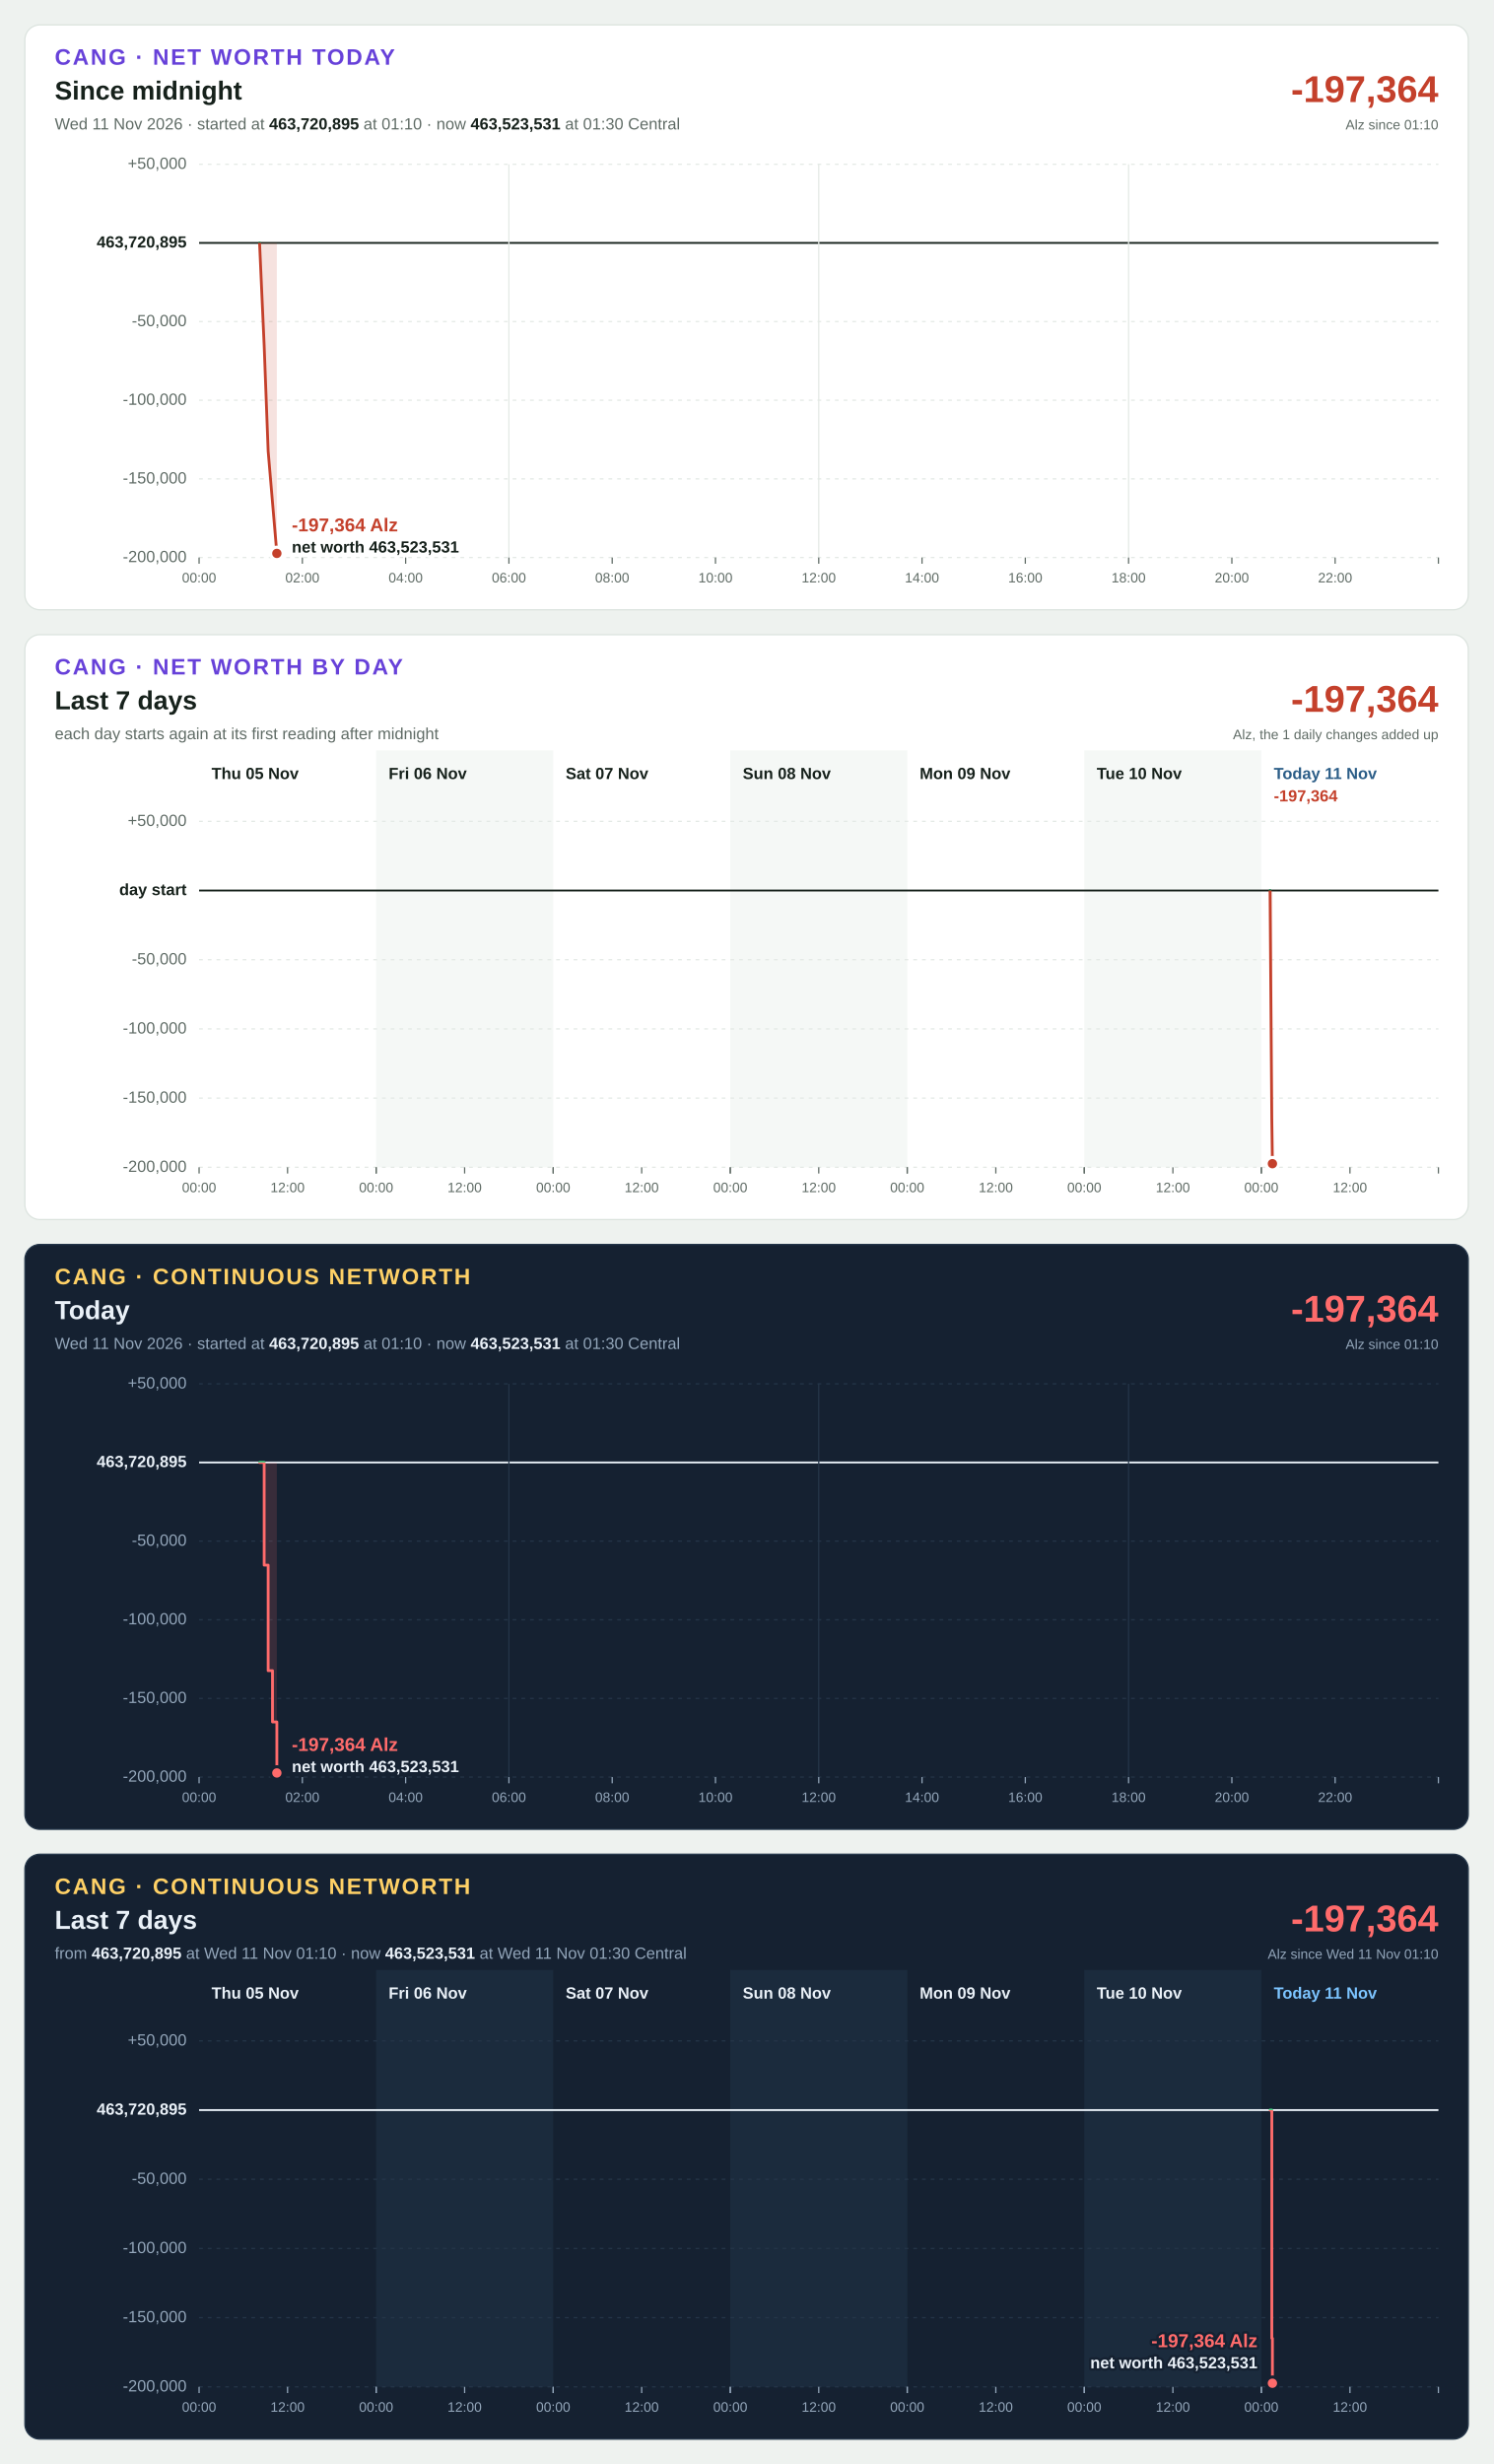
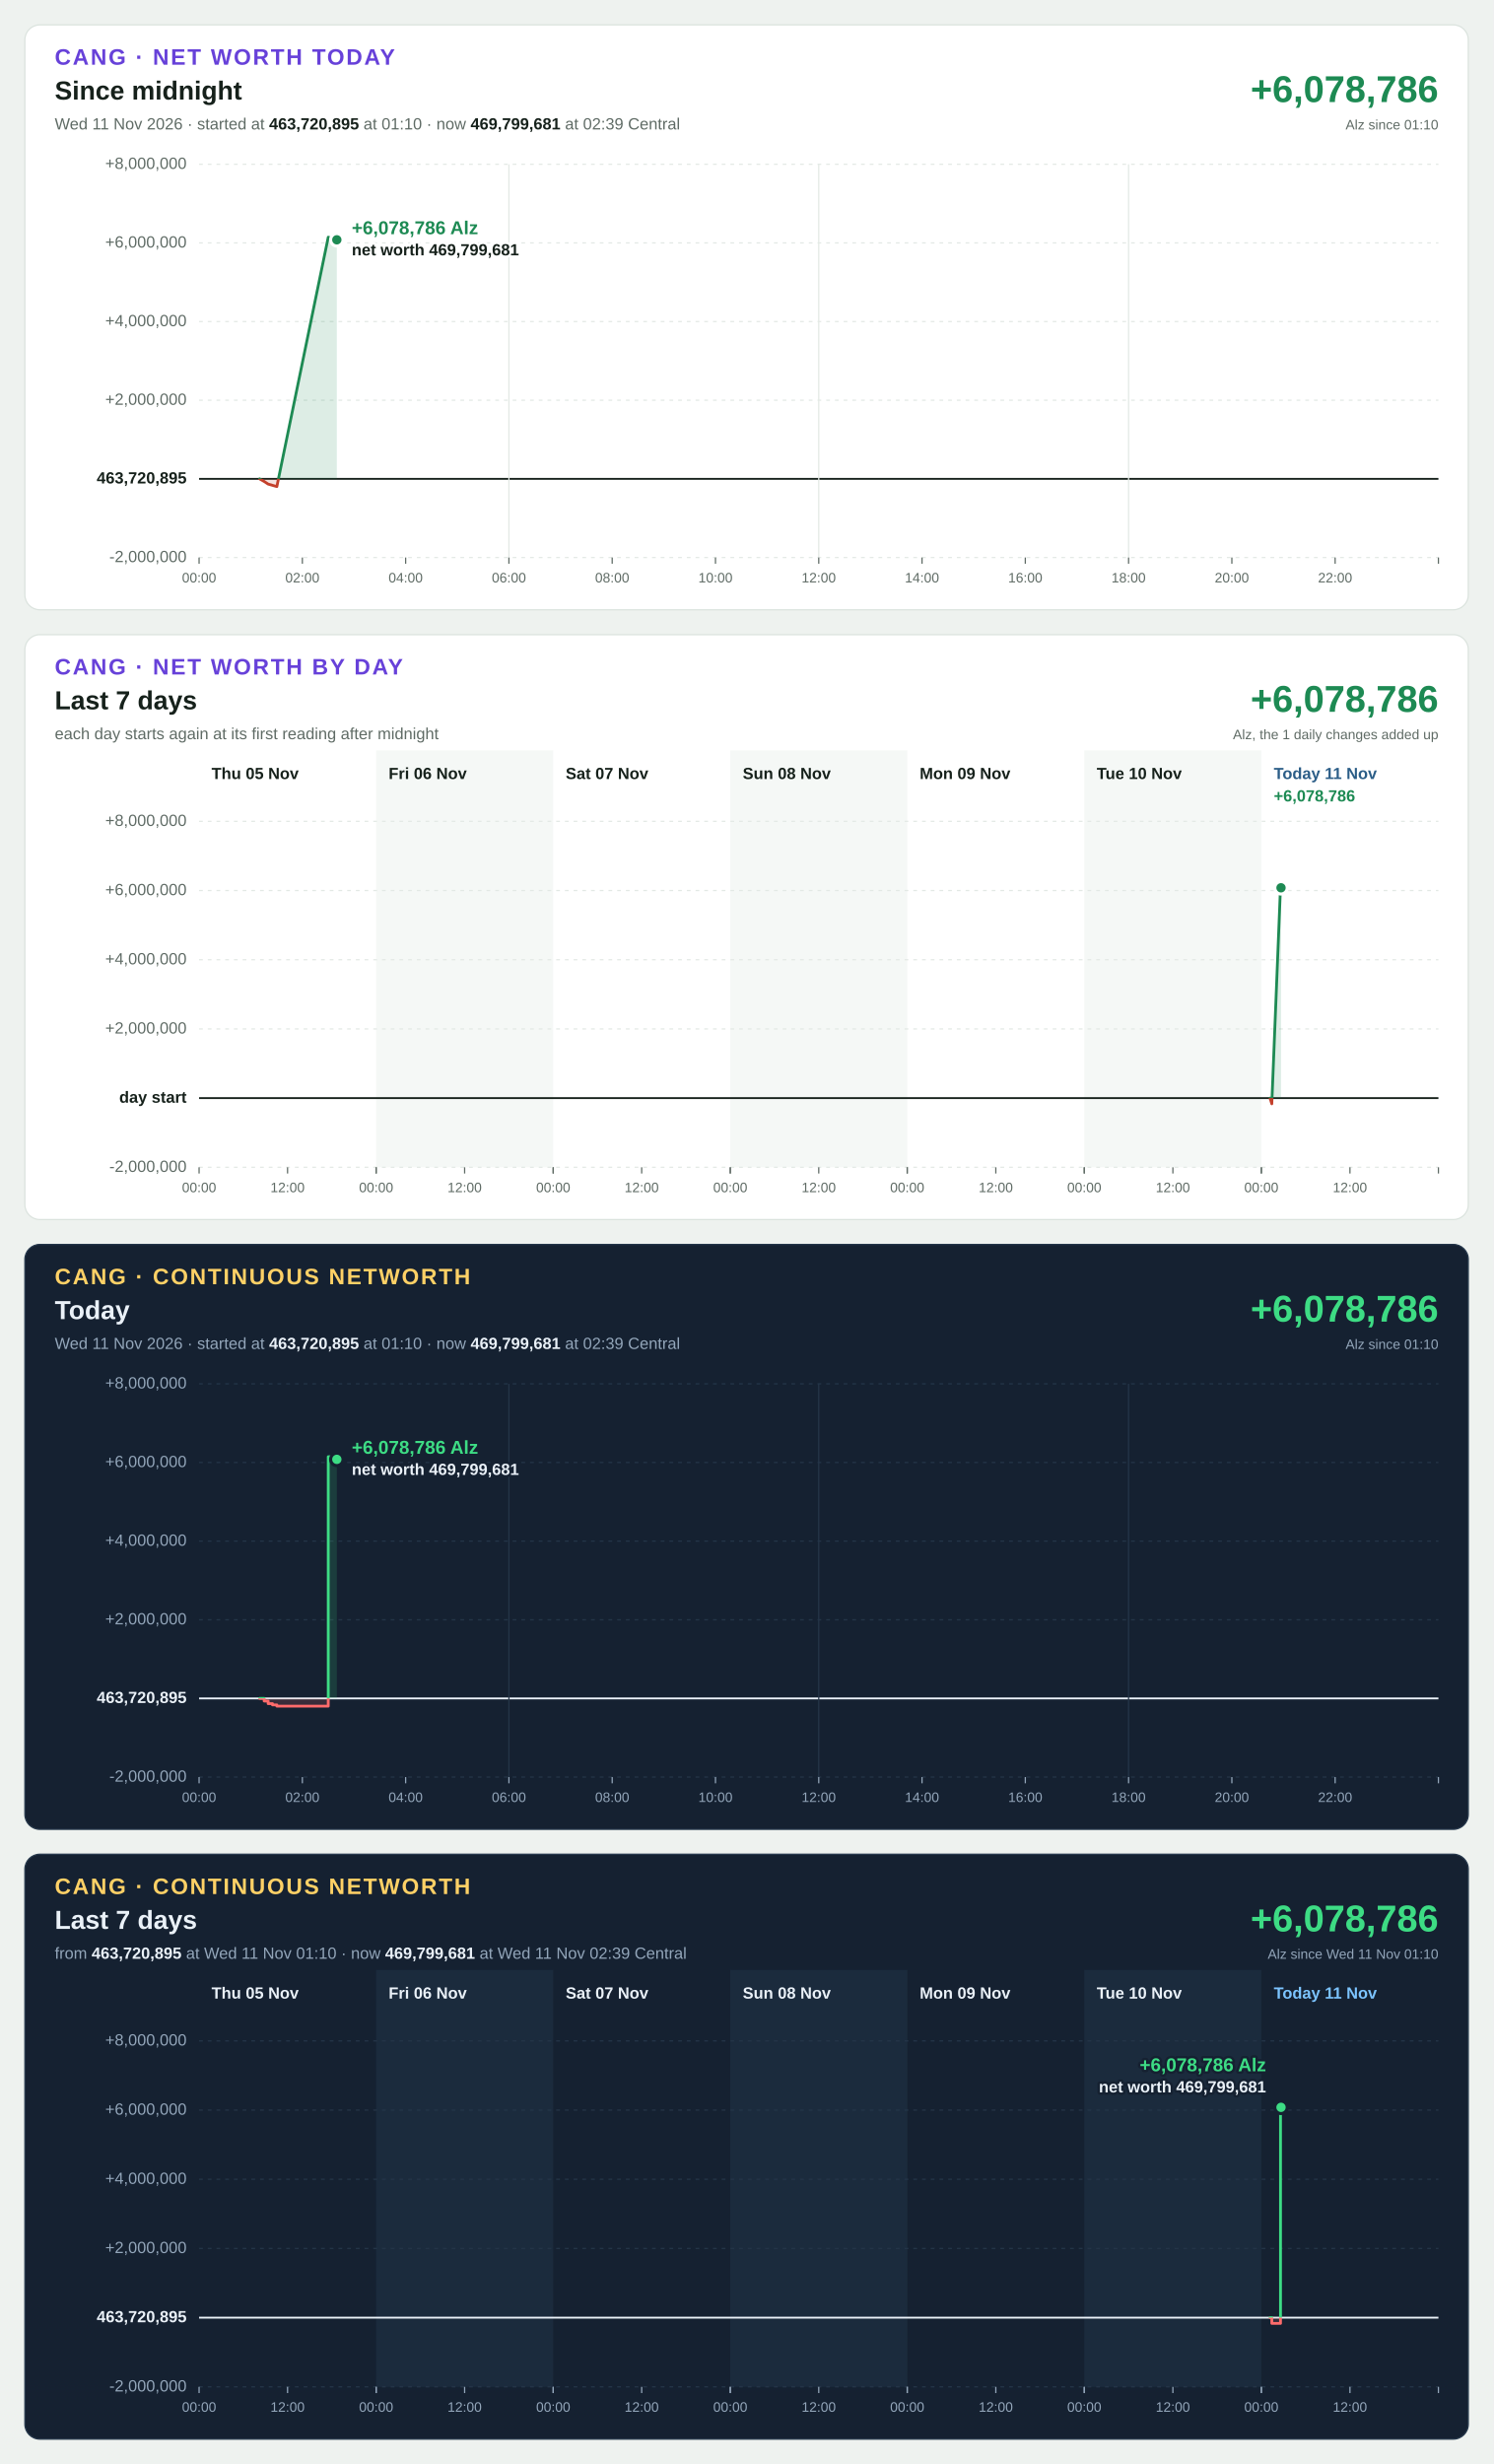
<svg xmlns="http://www.w3.org/2000/svg" width="1200" height="1980" viewBox="0 0 1200 1980" font-family="Segoe UI, Helvetica Neue, Arial, sans-serif" font-size="13" style="font-variant-numeric: tabular-nums">
  <rect width="1200" height="1980" fill="#eef2ef" />
  <g transform="translate(20,20)">
    <rect width="1160" height="470" rx="12" fill="#ffffff" stroke="#dbe3de" />
    <text x="24" y="32" font-size="18" font-weight="700" letter-spacing="1.4" fill="#6741d9">CANG · NET WORTH TODAY</text>
    <text x="24" y="60" font-size="21" font-weight="700" fill="#16211b">Since midnight</text>
-     <text x="24" y="84" fill="#5f6b65">Wed 11 Nov 2026 · started at <tspan font-weight="700" fill="#16211b">463,720,895</tspan> at 01:10 · now <tspan font-weight="700" fill="#16211b">463,523,531</tspan> at 01:30 Central</text>
-     <text x="1136" y="62" font-size="30" font-weight="700" text-anchor="end" fill="#c4402b">-197,364</text>
+     <text x="24" y="84" fill="#5f6b65">Wed 11 Nov 2026 · started at <tspan font-weight="700" fill="#16211b">463,720,895</tspan> at 01:10 · now <tspan font-weight="700" fill="#16211b">469,799,681</tspan> at 02:39 Central</text>
+     <text x="1136" y="62" font-size="30" font-weight="700" text-anchor="end" fill="#1d8a53">+6,078,786</text>
    <text x="1136" y="84" font-size="11" text-anchor="end" fill="#5f6b65">Alz since 01:10</text>
    <line x1="140" x2="1136" y1="428.0" y2="428.0" stroke="#e3e9e5" stroke-width="1" stroke-dasharray="3 4" />
-     <text x="130" y="428.0" text-anchor="end" dominant-baseline="middle" font-weight="400" fill="#5f6b65">-200,000</text>
-     <line x1="140" x2="1136" y1="364.8" y2="364.8" stroke="#e3e9e5" stroke-width="1" stroke-dasharray="3 4" />
-     <text x="130" y="364.8" text-anchor="end" dominant-baseline="middle" font-weight="400" fill="#5f6b65">-150,000</text>
+     <text x="130" y="428.0" text-anchor="end" dominant-baseline="middle" font-weight="400" fill="#5f6b65">-2,000,000</text>
+     <line x1="140" x2="1136" y1="364.8" y2="364.8" stroke="#16211b" stroke-width="1.5" />
+     <text x="130" y="364.8" text-anchor="end" dominant-baseline="middle" font-weight="700" fill="#16211b">463,720,895</text>
    <line x1="140" x2="1136" y1="301.6" y2="301.6" stroke="#e3e9e5" stroke-width="1" stroke-dasharray="3 4" />
-     <text x="130" y="301.6" text-anchor="end" dominant-baseline="middle" font-weight="400" fill="#5f6b65">-100,000</text>
+     <text x="130" y="301.6" text-anchor="end" dominant-baseline="middle" font-weight="400" fill="#5f6b65">+2,000,000</text>
    <line x1="140" x2="1136" y1="238.4" y2="238.4" stroke="#e3e9e5" stroke-width="1" stroke-dasharray="3 4" />
-     <text x="130" y="238.4" text-anchor="end" dominant-baseline="middle" font-weight="400" fill="#5f6b65">-50,000</text>
-     <line x1="140" x2="1136" y1="175.2" y2="175.2" stroke="#16211b" stroke-width="1.5" />
-     <text x="130" y="175.2" text-anchor="end" dominant-baseline="middle" font-weight="700" fill="#16211b">463,720,895</text>
+     <text x="130" y="238.4" text-anchor="end" dominant-baseline="middle" font-weight="400" fill="#5f6b65">+4,000,000</text>
+     <line x1="140" x2="1136" y1="175.2" y2="175.2" stroke="#e3e9e5" stroke-width="1" stroke-dasharray="3 4" />
+     <text x="130" y="175.2" text-anchor="end" dominant-baseline="middle" font-weight="400" fill="#5f6b65">+6,000,000</text>
    <line x1="140" x2="1136" y1="112.0" y2="112.0" stroke="#e3e9e5" stroke-width="1" stroke-dasharray="3 4" />
-     <text x="130" y="112.0" text-anchor="end" dominant-baseline="middle" font-weight="400" fill="#5f6b65">+50,000</text>
+     <text x="130" y="112.0" text-anchor="end" dominant-baseline="middle" font-weight="400" fill="#5f6b65">+8,000,000</text>
    <line x1="140.0" x2="140.0" y1="428" y2="433" stroke="#5f6b65" stroke-width="1" />
    <text x="140.0" y="448" font-size="11" text-anchor="middle" fill="#5f6b65">00:00</text>
    <line x1="223.0" x2="223.0" y1="428" y2="433" stroke="#5f6b65" stroke-width="1" />
    <text x="223.0" y="448" font-size="11" text-anchor="middle" fill="#5f6b65">02:00</text>
    <line x1="306.0" x2="306.0" y1="428" y2="433" stroke="#5f6b65" stroke-width="1" />
    <text x="306.0" y="448" font-size="11" text-anchor="middle" fill="#5f6b65">04:00</text>
    <line x1="389.0" x2="389.0" y1="112" y2="428" stroke="#e3e9e5" stroke-width="1" />
    <line x1="389.0" x2="389.0" y1="428" y2="433" stroke="#5f6b65" stroke-width="1" />
    <text x="389.0" y="448" font-size="11" text-anchor="middle" fill="#5f6b65">06:00</text>
    <line x1="472.0" x2="472.0" y1="428" y2="433" stroke="#5f6b65" stroke-width="1" />
    <text x="472.0" y="448" font-size="11" text-anchor="middle" fill="#5f6b65">08:00</text>
    <line x1="555.0" x2="555.0" y1="428" y2="433" stroke="#5f6b65" stroke-width="1" />
    <text x="555.0" y="448" font-size="11" text-anchor="middle" fill="#5f6b65">10:00</text>
    <line x1="638.0" x2="638.0" y1="112" y2="428" stroke="#e3e9e5" stroke-width="1" />
    <line x1="638.0" x2="638.0" y1="428" y2="433" stroke="#5f6b65" stroke-width="1" />
    <text x="638.0" y="448" font-size="11" text-anchor="middle" fill="#5f6b65">12:00</text>
    <line x1="721.0" x2="721.0" y1="428" y2="433" stroke="#5f6b65" stroke-width="1" />
    <text x="721.0" y="448" font-size="11" text-anchor="middle" fill="#5f6b65">14:00</text>
    <line x1="804.0" x2="804.0" y1="428" y2="433" stroke="#5f6b65" stroke-width="1" />
    <text x="804.0" y="448" font-size="11" text-anchor="middle" fill="#5f6b65">16:00</text>
    <line x1="887.0" x2="887.0" y1="112" y2="428" stroke="#e3e9e5" stroke-width="1" />
    <line x1="887.0" x2="887.0" y1="428" y2="433" stroke="#5f6b65" stroke-width="1" />
    <text x="887.0" y="448" font-size="11" text-anchor="middle" fill="#5f6b65">18:00</text>
    <line x1="970.0" x2="970.0" y1="428" y2="433" stroke="#5f6b65" stroke-width="1" />
    <text x="970.0" y="448" font-size="11" text-anchor="middle" fill="#5f6b65">20:00</text>
    <line x1="1053.0" x2="1053.0" y1="428" y2="433" stroke="#5f6b65" stroke-width="1" />
    <text x="1053.0" y="448" font-size="11" text-anchor="middle" fill="#5f6b65">22:00</text>
    <line x1="1136.0" x2="1136.0" y1="428" y2="433" stroke="#5f6b65" stroke-width="1" />
    <defs>
-       <path id="shape-today" d="M188.6 175.2L188.6 175.2L192.3 257.7L195.5 342.5L199.0 383.7L202.5 424.7L202.5 175.2Z" />
-       <path id="line-today" d="M188.6 175.2L192.3 257.7L195.5 342.5L199.0 383.7L202.5 424.7" />
+       <path id="shape-today" d="M188.6 364.8L188.6 364.8L192.3 366.9L195.5 369.0L199.0 370.0L202.5 371.0L243.8 170.6L247.5 171.7L250.7 172.7L250.7 364.8Z" />
+       <path id="line-today" d="M188.6 364.8L192.3 366.9L195.5 369.0L199.0 370.0L202.5 371.0L243.8 170.6L247.5 171.7L250.7 172.7" />
      <clipPath id="up-today">
-         <rect x="140" y="112" width="996" height="63.2" />
+         <rect x="140" y="112" width="996" height="252.8" />
      </clipPath>
      <clipPath id="down-today">
-         <rect x="140" y="175.2" width="996" height="252.8" />
+         <rect x="140" y="364.8" width="996" height="63.2" />
      </clipPath>
    </defs>
    <use href="#shape-today" fill="#1d8a53" fill-opacity="0.15" clip-path="url(#up-today)" />
    <use href="#line-today" fill="none" stroke="#1d8a53" stroke-width="2.25" stroke-linejoin="round" stroke-linecap="round" clip-path="url(#up-today)" />
    <use href="#shape-today" fill="#c4402b" fill-opacity="0.15" clip-path="url(#down-today)" />
    <use href="#line-today" fill="none" stroke="#c4402b" stroke-width="2.25" stroke-linejoin="round" stroke-linecap="round" clip-path="url(#down-today)" />
-     <circle cx="202.5" cy="424.7" r="5" fill="#c4402b" stroke="#ffffff" stroke-width="2.5" />
-     <text x="214.5" y="407.0" text-anchor="start" font-size="15" font-weight="700" fill="#c4402b" stroke="#ffffff" stroke-width="4" stroke-linejoin="round" paint-order="stroke">-197,364 Alz</text>
-     <text x="214.5" y="424.0" text-anchor="start" font-size="13" font-weight="600" fill="#16211b" stroke="#ffffff" stroke-width="4" stroke-linejoin="round" paint-order="stroke">net worth 463,523,531</text>
+     <circle cx="250.7" cy="172.7" r="5" fill="#1d8a53" stroke="#ffffff" stroke-width="2.5" />
+     <text x="262.7" y="168.2" text-anchor="start" font-size="15" font-weight="700" fill="#1d8a53" stroke="#ffffff" stroke-width="4" stroke-linejoin="round" paint-order="stroke">+6,078,786 Alz</text>
+     <text x="262.7" y="185.2" text-anchor="start" font-size="13" font-weight="600" fill="#16211b" stroke="#ffffff" stroke-width="4" stroke-linejoin="round" paint-order="stroke">net worth 469,799,681</text>
  </g>
  <g transform="translate(20,510)">
    <rect width="1160" height="470" rx="12" fill="#ffffff" stroke="#dbe3de" />
    <text x="24" y="32" font-size="18" font-weight="700" letter-spacing="1.4" fill="#6741d9">CANG · NET WORTH BY DAY</text>
    <text x="24" y="60" font-size="21" font-weight="700" fill="#16211b">Last 7 days</text>
    <text x="24" y="84" fill="#5f6b65">each day starts again at its first reading after midnight</text>
-     <text x="1136" y="62" font-size="30" font-weight="700" text-anchor="end" fill="#c4402b">-197,364</text>
+     <text x="1136" y="62" font-size="30" font-weight="700" text-anchor="end" fill="#1d8a53">+6,078,786</text>
    <text x="1136" y="84" font-size="11" text-anchor="end" fill="#5f6b65">Alz, the 1 daily changes added up</text>
    <rect x="282.3" y="93" width="142.3" height="335" fill="#f5f8f6" />
    <rect x="566.9" y="93" width="142.3" height="335" fill="#f5f8f6" />
    <rect x="851.4" y="93" width="142.3" height="335" fill="#f5f8f6" />
    <line x1="140" x2="1136" y1="428.0" y2="428.0" stroke="#e3e9e5" stroke-width="1" stroke-dasharray="3 4" />
-     <text x="130" y="428.0" text-anchor="end" dominant-baseline="middle" font-weight="400" fill="#5f6b65">-200,000</text>
-     <line x1="140" x2="1136" y1="372.4" y2="372.4" stroke="#e3e9e5" stroke-width="1" stroke-dasharray="3 4" />
-     <text x="130" y="372.4" text-anchor="end" dominant-baseline="middle" font-weight="400" fill="#5f6b65">-150,000</text>
+     <text x="130" y="428.0" text-anchor="end" dominant-baseline="middle" font-weight="400" fill="#5f6b65">-2,000,000</text>
+     <line x1="140" x2="1136" y1="372.4" y2="372.4" stroke="#16211b" stroke-width="1.5" />
+     <text x="130" y="372.4" text-anchor="end" dominant-baseline="middle" font-weight="700" fill="#16211b">day start</text>
    <line x1="140" x2="1136" y1="316.8" y2="316.8" stroke="#e3e9e5" stroke-width="1" stroke-dasharray="3 4" />
-     <text x="130" y="316.8" text-anchor="end" dominant-baseline="middle" font-weight="400" fill="#5f6b65">-100,000</text>
+     <text x="130" y="316.8" text-anchor="end" dominant-baseline="middle" font-weight="400" fill="#5f6b65">+2,000,000</text>
    <line x1="140" x2="1136" y1="261.2" y2="261.2" stroke="#e3e9e5" stroke-width="1" stroke-dasharray="3 4" />
-     <text x="130" y="261.2" text-anchor="end" dominant-baseline="middle" font-weight="400" fill="#5f6b65">-50,000</text>
-     <line x1="140" x2="1136" y1="205.6" y2="205.6" stroke="#16211b" stroke-width="1.5" />
-     <text x="130" y="205.6" text-anchor="end" dominant-baseline="middle" font-weight="700" fill="#16211b">day start</text>
+     <text x="130" y="261.2" text-anchor="end" dominant-baseline="middle" font-weight="400" fill="#5f6b65">+4,000,000</text>
+     <line x1="140" x2="1136" y1="205.6" y2="205.6" stroke="#e3e9e5" stroke-width="1" stroke-dasharray="3 4" />
+     <text x="130" y="205.6" text-anchor="end" dominant-baseline="middle" font-weight="400" fill="#5f6b65">+6,000,000</text>
    <line x1="140" x2="1136" y1="150.0" y2="150.0" stroke="#e3e9e5" stroke-width="1" stroke-dasharray="3 4" />
-     <text x="130" y="150.0" text-anchor="end" dominant-baseline="middle" font-weight="400" fill="#5f6b65">+50,000</text>
+     <text x="130" y="150.0" text-anchor="end" dominant-baseline="middle" font-weight="400" fill="#5f6b65">+8,000,000</text>
    <text x="150.0" y="116" font-weight="700" fill="#16211b">Thu 05 Nov</text>
    <line x1="140.0" x2="140.0" y1="428" y2="433" stroke="#5f6b65" stroke-width="1" />
    <text x="140.0" y="448" font-size="11" text-anchor="middle" fill="#5f6b65">00:00</text>
    <line x1="211.1" x2="211.1" y1="428" y2="433" stroke="#5f6b65" stroke-width="1" />
    <text x="211.1" y="448" font-size="11" text-anchor="middle" fill="#5f6b65">12:00</text>
    <line x1="282.3" x2="282.3" y1="428" y2="433" stroke="#5f6b65" stroke-width="1" />
    <text x="292.3" y="116" font-weight="700" fill="#16211b">Fri 06 Nov</text>
    <line x1="282.3" x2="282.3" y1="428" y2="433" stroke="#5f6b65" stroke-width="1" />
    <text x="282.3" y="448" font-size="11" text-anchor="middle" fill="#5f6b65">00:00</text>
    <line x1="353.4" x2="353.4" y1="428" y2="433" stroke="#5f6b65" stroke-width="1" />
    <text x="353.4" y="448" font-size="11" text-anchor="middle" fill="#5f6b65">12:00</text>
    <line x1="424.6" x2="424.6" y1="428" y2="433" stroke="#5f6b65" stroke-width="1" />
    <text x="434.6" y="116" font-weight="700" fill="#16211b">Sat 07 Nov</text>
    <line x1="424.6" x2="424.6" y1="428" y2="433" stroke="#5f6b65" stroke-width="1" />
    <text x="424.6" y="448" font-size="11" text-anchor="middle" fill="#5f6b65">00:00</text>
    <line x1="495.7" x2="495.7" y1="428" y2="433" stroke="#5f6b65" stroke-width="1" />
    <text x="495.7" y="448" font-size="11" text-anchor="middle" fill="#5f6b65">12:00</text>
    <line x1="566.9" x2="566.9" y1="428" y2="433" stroke="#5f6b65" stroke-width="1" />
    <text x="576.9" y="116" font-weight="700" fill="#16211b">Sun 08 Nov</text>
    <line x1="566.9" x2="566.9" y1="428" y2="433" stroke="#5f6b65" stroke-width="1" />
    <text x="566.9" y="448" font-size="11" text-anchor="middle" fill="#5f6b65">00:00</text>
    <line x1="638.0" x2="638.0" y1="428" y2="433" stroke="#5f6b65" stroke-width="1" />
    <text x="638.0" y="448" font-size="11" text-anchor="middle" fill="#5f6b65">12:00</text>
    <line x1="709.1" x2="709.1" y1="428" y2="433" stroke="#5f6b65" stroke-width="1" />
    <text x="719.1" y="116" font-weight="700" fill="#16211b">Mon 09 Nov</text>
    <line x1="709.1" x2="709.1" y1="428" y2="433" stroke="#5f6b65" stroke-width="1" />
    <text x="709.1" y="448" font-size="11" text-anchor="middle" fill="#5f6b65">00:00</text>
    <line x1="780.3" x2="780.3" y1="428" y2="433" stroke="#5f6b65" stroke-width="1" />
    <text x="780.3" y="448" font-size="11" text-anchor="middle" fill="#5f6b65">12:00</text>
    <line x1="851.4" x2="851.4" y1="428" y2="433" stroke="#5f6b65" stroke-width="1" />
    <text x="861.4" y="116" font-weight="700" fill="#16211b">Tue 10 Nov</text>
    <line x1="851.4" x2="851.4" y1="428" y2="433" stroke="#5f6b65" stroke-width="1" />
    <text x="851.4" y="448" font-size="11" text-anchor="middle" fill="#5f6b65">00:00</text>
    <line x1="922.6" x2="922.6" y1="428" y2="433" stroke="#5f6b65" stroke-width="1" />
    <text x="922.6" y="448" font-size="11" text-anchor="middle" fill="#5f6b65">12:00</text>
    <line x1="993.7" x2="993.7" y1="428" y2="433" stroke="#5f6b65" stroke-width="1" />
    <text x="1003.7" y="116" font-weight="700" fill="#2b5d87">Today 11 Nov</text>
    <line x1="993.7" x2="993.7" y1="428" y2="433" stroke="#5f6b65" stroke-width="1" />
    <text x="993.7" y="448" font-size="11" text-anchor="middle" fill="#5f6b65">00:00</text>
    <line x1="1064.9" x2="1064.9" y1="428" y2="433" stroke="#5f6b65" stroke-width="1" />
    <text x="1064.9" y="448" font-size="11" text-anchor="middle" fill="#5f6b65">12:00</text>
    <line x1="1136.0" x2="1136.0" y1="428" y2="433" stroke="#5f6b65" stroke-width="1" />
-     <text x="1003.7" y="134" font-weight="700" fill="#c4402b">-197,364</text>
-     <defs>
-       <path id="shape-day6" d="M1000.7 205.6L1000.7 205.6L1002.1 389.0L1002.6 425.1L1002.6 205.6Z" />
-       <path id="line-day6" d="M1000.7 205.6L1002.1 389.0L1002.6 425.1" />
+     <text x="1003.7" y="134" font-weight="700" fill="#1d8a53">+6,078,786</text>
+     <defs>
+       <path id="shape-day6" d="M1000.7 372.4L1000.7 372.4L1002.1 377.0L1009.1 202.5L1009.5 203.4L1009.5 372.4Z" />
+       <path id="line-day6" d="M1000.7 372.4L1002.1 377.0L1009.1 202.5L1009.5 203.4" />
      <clipPath id="up-day6">
-         <rect x="140" y="150" width="996" height="55.6" />
+         <rect x="140" y="150" width="996" height="222.4" />
      </clipPath>
      <clipPath id="down-day6">
-         <rect x="140" y="205.6" width="996" height="222.4" />
+         <rect x="140" y="372.4" width="996" height="55.6" />
      </clipPath>
    </defs>
    <use href="#shape-day6" fill="#1d8a53" fill-opacity="0.15" clip-path="url(#up-day6)" />
    <use href="#line-day6" fill="none" stroke="#1d8a53" stroke-width="2.25" stroke-linejoin="round" stroke-linecap="round" clip-path="url(#up-day6)" />
    <use href="#shape-day6" fill="#c4402b" fill-opacity="0.15" clip-path="url(#down-day6)" />
    <use href="#line-day6" fill="none" stroke="#c4402b" stroke-width="2.25" stroke-linejoin="round" stroke-linecap="round" clip-path="url(#down-day6)" />
-     <circle cx="1002.6" cy="425.1" r="5" fill="#c4402b" stroke="#ffffff" stroke-width="2.5" />
+     <circle cx="1009.5" cy="203.4" r="5" fill="#1d8a53" stroke="#ffffff" stroke-width="2.5" />
  </g>
  <g transform="translate(20,1000)">
    <rect width="1160" height="470" rx="12" fill="#152131" stroke="#24364a" />
    <text x="24" y="32" font-size="18" font-weight="700" letter-spacing="1.4" fill="#ffd166">CANG · CONTINUOUS NETWORTH</text>
    <text x="24" y="60" font-size="21" font-weight="700" fill="#eaf1f8">Today</text>
-     <text x="24" y="84" fill="#93a6ba">Wed 11 Nov 2026 · started at <tspan font-weight="700" fill="#eaf1f8">463,720,895</tspan> at 01:10 · now <tspan font-weight="700" fill="#eaf1f8">463,523,531</tspan> at 01:30 Central</text>
-     <text x="1136" y="62" font-size="30" font-weight="700" text-anchor="end" fill="#ff6b6b">-197,364</text>
+     <text x="24" y="84" fill="#93a6ba">Wed 11 Nov 2026 · started at <tspan font-weight="700" fill="#eaf1f8">463,720,895</tspan> at 01:10 · now <tspan font-weight="700" fill="#eaf1f8">469,799,681</tspan> at 02:39 Central</text>
+     <text x="1136" y="62" font-size="30" font-weight="700" text-anchor="end" fill="#3ddc84">+6,078,786</text>
    <text x="1136" y="84" font-size="11" text-anchor="end" fill="#93a6ba">Alz since 01:10</text>
    <line x1="140" x2="1136" y1="428.0" y2="428.0" stroke="#243548" stroke-width="1" stroke-dasharray="3 4" />
-     <text x="130" y="428.0" text-anchor="end" dominant-baseline="middle" font-weight="400" fill="#93a6ba">-200,000</text>
-     <line x1="140" x2="1136" y1="364.8" y2="364.8" stroke="#243548" stroke-width="1" stroke-dasharray="3 4" />
-     <text x="130" y="364.8" text-anchor="end" dominant-baseline="middle" font-weight="400" fill="#93a6ba">-150,000</text>
+     <text x="130" y="428.0" text-anchor="end" dominant-baseline="middle" font-weight="400" fill="#93a6ba">-2,000,000</text>
+     <line x1="140" x2="1136" y1="364.8" y2="364.8" stroke="#eaf1f8" stroke-width="1.5" />
+     <text x="130" y="364.8" text-anchor="end" dominant-baseline="middle" font-weight="700" fill="#eaf1f8">463,720,895</text>
    <line x1="140" x2="1136" y1="301.6" y2="301.6" stroke="#243548" stroke-width="1" stroke-dasharray="3 4" />
-     <text x="130" y="301.6" text-anchor="end" dominant-baseline="middle" font-weight="400" fill="#93a6ba">-100,000</text>
+     <text x="130" y="301.6" text-anchor="end" dominant-baseline="middle" font-weight="400" fill="#93a6ba">+2,000,000</text>
    <line x1="140" x2="1136" y1="238.4" y2="238.4" stroke="#243548" stroke-width="1" stroke-dasharray="3 4" />
-     <text x="130" y="238.4" text-anchor="end" dominant-baseline="middle" font-weight="400" fill="#93a6ba">-50,000</text>
-     <line x1="140" x2="1136" y1="175.2" y2="175.2" stroke="#eaf1f8" stroke-width="1.5" />
-     <text x="130" y="175.2" text-anchor="end" dominant-baseline="middle" font-weight="700" fill="#eaf1f8">463,720,895</text>
+     <text x="130" y="238.4" text-anchor="end" dominant-baseline="middle" font-weight="400" fill="#93a6ba">+4,000,000</text>
+     <line x1="140" x2="1136" y1="175.2" y2="175.2" stroke="#243548" stroke-width="1" stroke-dasharray="3 4" />
+     <text x="130" y="175.2" text-anchor="end" dominant-baseline="middle" font-weight="400" fill="#93a6ba">+6,000,000</text>
    <line x1="140" x2="1136" y1="112.0" y2="112.0" stroke="#243548" stroke-width="1" stroke-dasharray="3 4" />
-     <text x="130" y="112.0" text-anchor="end" dominant-baseline="middle" font-weight="400" fill="#93a6ba">+50,000</text>
+     <text x="130" y="112.0" text-anchor="end" dominant-baseline="middle" font-weight="400" fill="#93a6ba">+8,000,000</text>
    <line x1="140.0" x2="140.0" y1="428" y2="433" stroke="#93a6ba" stroke-width="1" />
    <text x="140.0" y="448" font-size="11" text-anchor="middle" fill="#93a6ba">00:00</text>
    <line x1="223.0" x2="223.0" y1="428" y2="433" stroke="#93a6ba" stroke-width="1" />
    <text x="223.0" y="448" font-size="11" text-anchor="middle" fill="#93a6ba">02:00</text>
    <line x1="306.0" x2="306.0" y1="428" y2="433" stroke="#93a6ba" stroke-width="1" />
    <text x="306.0" y="448" font-size="11" text-anchor="middle" fill="#93a6ba">04:00</text>
    <line x1="389.0" x2="389.0" y1="112" y2="428" stroke="#243548" stroke-width="1" />
    <line x1="389.0" x2="389.0" y1="428" y2="433" stroke="#93a6ba" stroke-width="1" />
    <text x="389.0" y="448" font-size="11" text-anchor="middle" fill="#93a6ba">06:00</text>
    <line x1="472.0" x2="472.0" y1="428" y2="433" stroke="#93a6ba" stroke-width="1" />
    <text x="472.0" y="448" font-size="11" text-anchor="middle" fill="#93a6ba">08:00</text>
    <line x1="555.0" x2="555.0" y1="428" y2="433" stroke="#93a6ba" stroke-width="1" />
    <text x="555.0" y="448" font-size="11" text-anchor="middle" fill="#93a6ba">10:00</text>
    <line x1="638.0" x2="638.0" y1="112" y2="428" stroke="#243548" stroke-width="1" />
    <line x1="638.0" x2="638.0" y1="428" y2="433" stroke="#93a6ba" stroke-width="1" />
    <text x="638.0" y="448" font-size="11" text-anchor="middle" fill="#93a6ba">12:00</text>
    <line x1="721.0" x2="721.0" y1="428" y2="433" stroke="#93a6ba" stroke-width="1" />
    <text x="721.0" y="448" font-size="11" text-anchor="middle" fill="#93a6ba">14:00</text>
    <line x1="804.0" x2="804.0" y1="428" y2="433" stroke="#93a6ba" stroke-width="1" />
    <text x="804.0" y="448" font-size="11" text-anchor="middle" fill="#93a6ba">16:00</text>
    <line x1="887.0" x2="887.0" y1="112" y2="428" stroke="#243548" stroke-width="1" />
    <line x1="887.0" x2="887.0" y1="428" y2="433" stroke="#93a6ba" stroke-width="1" />
    <text x="887.0" y="448" font-size="11" text-anchor="middle" fill="#93a6ba">18:00</text>
    <line x1="970.0" x2="970.0" y1="428" y2="433" stroke="#93a6ba" stroke-width="1" />
    <text x="970.0" y="448" font-size="11" text-anchor="middle" fill="#93a6ba">20:00</text>
    <line x1="1053.0" x2="1053.0" y1="428" y2="433" stroke="#93a6ba" stroke-width="1" />
    <text x="1053.0" y="448" font-size="11" text-anchor="middle" fill="#93a6ba">22:00</text>
    <line x1="1136.0" x2="1136.0" y1="428" y2="433" stroke="#93a6ba" stroke-width="1" />
    <defs>
-       <path id="shape-flow-today" d="M188.6 175.2L188.6 175.2L192.3 175.2L192.3 257.7L195.5 257.7L195.5 342.5L199.0 342.5L199.0 383.7L202.5 383.7L202.5 424.7L202.5 175.2Z" />
-       <path id="line-flow-today" d="M188.6 175.2L192.3 175.2L192.3 257.7L195.5 257.7L195.5 342.5L199.0 342.5L199.0 383.7L202.5 383.7L202.5 424.7" />
+       <path id="shape-flow-today" d="M188.6 364.8L188.6 364.8L192.3 364.8L192.3 366.9L195.5 366.9L195.5 369.0L199.0 369.0L199.0 370.0L202.5 370.0L202.5 371.0L243.8 371.0L243.8 170.6L247.5 170.6L247.5 171.7L250.7 171.7L250.7 172.7L250.7 364.8Z" />
+       <path id="line-flow-today" d="M188.6 364.8L192.3 364.8L192.3 366.9L195.5 366.9L195.5 369.0L199.0 369.0L199.0 370.0L202.5 370.0L202.5 371.0L243.8 371.0L243.8 170.6L247.5 170.6L247.5 171.7L250.7 171.7L250.7 172.7" />
      <clipPath id="up-flow-today">
-         <rect x="140" y="112" width="996" height="63.2" />
+         <rect x="140" y="112" width="996" height="252.8" />
      </clipPath>
      <clipPath id="down-flow-today">
-         <rect x="140" y="175.2" width="996" height="252.8" />
+         <rect x="140" y="364.8" width="996" height="63.2" />
      </clipPath>
    </defs>
    <use href="#shape-flow-today" fill="#3ddc84" fill-opacity="0.15" clip-path="url(#up-flow-today)" />
    <use href="#line-flow-today" fill="none" stroke="#3ddc84" stroke-width="2.25" stroke-linejoin="round" stroke-linecap="round" clip-path="url(#up-flow-today)" />
    <use href="#shape-flow-today" fill="#ff6b6b" fill-opacity="0.15" clip-path="url(#down-flow-today)" />
    <use href="#line-flow-today" fill="none" stroke="#ff6b6b" stroke-width="2.25" stroke-linejoin="round" stroke-linecap="round" clip-path="url(#down-flow-today)" />
-     <circle cx="202.5" cy="424.7" r="5" fill="#ff6b6b" stroke="#152131" stroke-width="2.5" />
-     <text x="214.5" y="407.0" text-anchor="start" font-size="15" font-weight="700" fill="#ff6b6b" stroke="#152131" stroke-width="4" stroke-linejoin="round" paint-order="stroke">-197,364 Alz</text>
-     <text x="214.5" y="424.0" text-anchor="start" font-size="13" font-weight="600" fill="#eaf1f8" stroke="#152131" stroke-width="4" stroke-linejoin="round" paint-order="stroke">net worth 463,523,531</text>
+     <circle cx="250.7" cy="172.7" r="5" fill="#3ddc84" stroke="#152131" stroke-width="2.5" />
+     <text x="262.7" y="168.2" text-anchor="start" font-size="15" font-weight="700" fill="#3ddc84" stroke="#152131" stroke-width="4" stroke-linejoin="round" paint-order="stroke">+6,078,786 Alz</text>
+     <text x="262.7" y="185.2" text-anchor="start" font-size="13" font-weight="600" fill="#eaf1f8" stroke="#152131" stroke-width="4" stroke-linejoin="round" paint-order="stroke">net worth 469,799,681</text>
  </g>
  <g transform="translate(20,1490)">
    <rect width="1160" height="470" rx="12" fill="#152131" stroke="#24364a" />
    <text x="24" y="32" font-size="18" font-weight="700" letter-spacing="1.4" fill="#ffd166">CANG · CONTINUOUS NETWORTH</text>
    <text x="24" y="60" font-size="21" font-weight="700" fill="#eaf1f8">Last 7 days</text>
-     <text x="24" y="84" fill="#93a6ba">from <tspan font-weight="700" fill="#eaf1f8">463,720,895</tspan> at Wed 11 Nov 01:10 · now <tspan font-weight="700" fill="#eaf1f8">463,523,531</tspan> at Wed 11 Nov 01:30 Central</text>
-     <text x="1136" y="62" font-size="30" font-weight="700" text-anchor="end" fill="#ff6b6b">-197,364</text>
+     <text x="24" y="84" fill="#93a6ba">from <tspan font-weight="700" fill="#eaf1f8">463,720,895</tspan> at Wed 11 Nov 01:10 · now <tspan font-weight="700" fill="#eaf1f8">469,799,681</tspan> at Wed 11 Nov 02:39 Central</text>
+     <text x="1136" y="62" font-size="30" font-weight="700" text-anchor="end" fill="#3ddc84">+6,078,786</text>
    <text x="1136" y="84" font-size="11" text-anchor="end" fill="#93a6ba">Alz since Wed 11 Nov 01:10</text>
    <rect x="282.3" y="93" width="142.3" height="335" fill="#1b2b3d" />
    <rect x="566.9" y="93" width="142.3" height="335" fill="#1b2b3d" />
    <rect x="851.4" y="93" width="142.3" height="335" fill="#1b2b3d" />
    <line x1="140" x2="1136" y1="428.0" y2="428.0" stroke="#243548" stroke-width="1" stroke-dasharray="3 4" />
-     <text x="130" y="428.0" text-anchor="end" dominant-baseline="middle" font-weight="400" fill="#93a6ba">-200,000</text>
-     <line x1="140" x2="1136" y1="372.4" y2="372.4" stroke="#243548" stroke-width="1" stroke-dasharray="3 4" />
-     <text x="130" y="372.4" text-anchor="end" dominant-baseline="middle" font-weight="400" fill="#93a6ba">-150,000</text>
+     <text x="130" y="428.0" text-anchor="end" dominant-baseline="middle" font-weight="400" fill="#93a6ba">-2,000,000</text>
+     <line x1="140" x2="1136" y1="372.4" y2="372.4" stroke="#eaf1f8" stroke-width="1.5" />
+     <text x="130" y="372.4" text-anchor="end" dominant-baseline="middle" font-weight="700" fill="#eaf1f8">463,720,895</text>
    <line x1="140" x2="1136" y1="316.8" y2="316.8" stroke="#243548" stroke-width="1" stroke-dasharray="3 4" />
-     <text x="130" y="316.8" text-anchor="end" dominant-baseline="middle" font-weight="400" fill="#93a6ba">-100,000</text>
+     <text x="130" y="316.8" text-anchor="end" dominant-baseline="middle" font-weight="400" fill="#93a6ba">+2,000,000</text>
    <line x1="140" x2="1136" y1="261.2" y2="261.2" stroke="#243548" stroke-width="1" stroke-dasharray="3 4" />
-     <text x="130" y="261.2" text-anchor="end" dominant-baseline="middle" font-weight="400" fill="#93a6ba">-50,000</text>
-     <line x1="140" x2="1136" y1="205.6" y2="205.6" stroke="#eaf1f8" stroke-width="1.5" />
-     <text x="130" y="205.6" text-anchor="end" dominant-baseline="middle" font-weight="700" fill="#eaf1f8">463,720,895</text>
+     <text x="130" y="261.2" text-anchor="end" dominant-baseline="middle" font-weight="400" fill="#93a6ba">+4,000,000</text>
+     <line x1="140" x2="1136" y1="205.6" y2="205.6" stroke="#243548" stroke-width="1" stroke-dasharray="3 4" />
+     <text x="130" y="205.6" text-anchor="end" dominant-baseline="middle" font-weight="400" fill="#93a6ba">+6,000,000</text>
    <line x1="140" x2="1136" y1="150.0" y2="150.0" stroke="#243548" stroke-width="1" stroke-dasharray="3 4" />
-     <text x="130" y="150.0" text-anchor="end" dominant-baseline="middle" font-weight="400" fill="#93a6ba">+50,000</text>
+     <text x="130" y="150.0" text-anchor="end" dominant-baseline="middle" font-weight="400" fill="#93a6ba">+8,000,000</text>
    <text x="150.0" y="116" font-weight="700" fill="#eaf1f8">Thu 05 Nov</text>
    <line x1="140.0" x2="140.0" y1="428" y2="433" stroke="#93a6ba" stroke-width="1" />
    <text x="140.0" y="448" font-size="11" text-anchor="middle" fill="#93a6ba">00:00</text>
    <line x1="211.1" x2="211.1" y1="428" y2="433" stroke="#93a6ba" stroke-width="1" />
    <text x="211.1" y="448" font-size="11" text-anchor="middle" fill="#93a6ba">12:00</text>
    <line x1="282.3" x2="282.3" y1="428" y2="433" stroke="#93a6ba" stroke-width="1" />
    <text x="292.3" y="116" font-weight="700" fill="#eaf1f8">Fri 06 Nov</text>
    <line x1="282.3" x2="282.3" y1="428" y2="433" stroke="#93a6ba" stroke-width="1" />
    <text x="282.3" y="448" font-size="11" text-anchor="middle" fill="#93a6ba">00:00</text>
    <line x1="353.4" x2="353.4" y1="428" y2="433" stroke="#93a6ba" stroke-width="1" />
    <text x="353.4" y="448" font-size="11" text-anchor="middle" fill="#93a6ba">12:00</text>
    <line x1="424.6" x2="424.6" y1="428" y2="433" stroke="#93a6ba" stroke-width="1" />
    <text x="434.6" y="116" font-weight="700" fill="#eaf1f8">Sat 07 Nov</text>
    <line x1="424.6" x2="424.6" y1="428" y2="433" stroke="#93a6ba" stroke-width="1" />
    <text x="424.6" y="448" font-size="11" text-anchor="middle" fill="#93a6ba">00:00</text>
    <line x1="495.7" x2="495.7" y1="428" y2="433" stroke="#93a6ba" stroke-width="1" />
    <text x="495.7" y="448" font-size="11" text-anchor="middle" fill="#93a6ba">12:00</text>
    <line x1="566.9" x2="566.9" y1="428" y2="433" stroke="#93a6ba" stroke-width="1" />
    <text x="576.9" y="116" font-weight="700" fill="#eaf1f8">Sun 08 Nov</text>
    <line x1="566.9" x2="566.9" y1="428" y2="433" stroke="#93a6ba" stroke-width="1" />
    <text x="566.9" y="448" font-size="11" text-anchor="middle" fill="#93a6ba">00:00</text>
    <line x1="638.0" x2="638.0" y1="428" y2="433" stroke="#93a6ba" stroke-width="1" />
    <text x="638.0" y="448" font-size="11" text-anchor="middle" fill="#93a6ba">12:00</text>
    <line x1="709.1" x2="709.1" y1="428" y2="433" stroke="#93a6ba" stroke-width="1" />
    <text x="719.1" y="116" font-weight="700" fill="#eaf1f8">Mon 09 Nov</text>
    <line x1="709.1" x2="709.1" y1="428" y2="433" stroke="#93a6ba" stroke-width="1" />
    <text x="709.1" y="448" font-size="11" text-anchor="middle" fill="#93a6ba">00:00</text>
    <line x1="780.3" x2="780.3" y1="428" y2="433" stroke="#93a6ba" stroke-width="1" />
    <text x="780.3" y="448" font-size="11" text-anchor="middle" fill="#93a6ba">12:00</text>
    <line x1="851.4" x2="851.4" y1="428" y2="433" stroke="#93a6ba" stroke-width="1" />
    <text x="861.4" y="116" font-weight="700" fill="#eaf1f8">Tue 10 Nov</text>
    <line x1="851.4" x2="851.4" y1="428" y2="433" stroke="#93a6ba" stroke-width="1" />
    <text x="851.4" y="448" font-size="11" text-anchor="middle" fill="#93a6ba">00:00</text>
    <line x1="922.6" x2="922.6" y1="428" y2="433" stroke="#93a6ba" stroke-width="1" />
    <text x="922.6" y="448" font-size="11" text-anchor="middle" fill="#93a6ba">12:00</text>
    <line x1="993.7" x2="993.7" y1="428" y2="433" stroke="#93a6ba" stroke-width="1" />
    <text x="1003.7" y="116" font-weight="700" fill="#7cc4ff">Today 11 Nov</text>
    <line x1="993.7" x2="993.7" y1="428" y2="433" stroke="#93a6ba" stroke-width="1" />
    <text x="993.7" y="448" font-size="11" text-anchor="middle" fill="#93a6ba">00:00</text>
    <line x1="1064.9" x2="1064.9" y1="428" y2="433" stroke="#93a6ba" stroke-width="1" />
    <text x="1064.9" y="448" font-size="11" text-anchor="middle" fill="#93a6ba">12:00</text>
    <line x1="1136.0" x2="1136.0" y1="428" y2="433" stroke="#93a6ba" stroke-width="1" />
    <defs>
-       <path id="shape-flow-week" d="M1000.7 205.6L1000.7 205.6L1002.1 205.6L1002.1 389.0L1002.6 389.0L1002.6 425.1L1002.6 205.6Z" />
-       <path id="line-flow-week" d="M1000.7 205.6L1002.1 205.6L1002.1 389.0L1002.6 389.0L1002.6 425.1" />
+       <path id="shape-flow-week" d="M1000.7 372.4L1000.7 372.4L1002.1 372.4L1002.1 377.0L1009.1 377.0L1009.1 202.5L1009.5 202.5L1009.5 203.4L1009.5 372.4Z" />
+       <path id="line-flow-week" d="M1000.7 372.4L1002.1 372.4L1002.1 377.0L1009.1 377.0L1009.1 202.5L1009.5 202.5L1009.5 203.4" />
      <clipPath id="up-flow-week">
-         <rect x="140" y="150" width="996" height="55.6" />
+         <rect x="140" y="150" width="996" height="222.4" />
      </clipPath>
      <clipPath id="down-flow-week">
-         <rect x="140" y="205.6" width="996" height="222.4" />
+         <rect x="140" y="372.4" width="996" height="55.6" />
      </clipPath>
    </defs>
    <use href="#shape-flow-week" fill="#3ddc84" fill-opacity="0.15" clip-path="url(#up-flow-week)" />
    <use href="#line-flow-week" fill="none" stroke="#3ddc84" stroke-width="2.25" stroke-linejoin="round" stroke-linecap="round" clip-path="url(#up-flow-week)" />
    <use href="#shape-flow-week" fill="#ff6b6b" fill-opacity="0.15" clip-path="url(#down-flow-week)" />
    <use href="#line-flow-week" fill="none" stroke="#ff6b6b" stroke-width="2.25" stroke-linejoin="round" stroke-linecap="round" clip-path="url(#down-flow-week)" />
-     <circle cx="1002.6" cy="425.1" r="5" fill="#ff6b6b" stroke="#152131" stroke-width="2.5" />
-     <text x="990.6" y="396.1" text-anchor="end" font-size="15" font-weight="700" fill="#ff6b6b" stroke="#152131" stroke-width="4" stroke-linejoin="round" paint-order="stroke">-197,364 Alz</text>
-     <text x="990.6" y="413.1" text-anchor="end" font-size="13" font-weight="600" fill="#eaf1f8" stroke="#152131" stroke-width="4" stroke-linejoin="round" paint-order="stroke">net worth 463,523,531</text>
+     <circle cx="1009.5" cy="203.4" r="5" fill="#3ddc84" stroke="#152131" stroke-width="2.5" />
+     <text x="997.5" y="174.4" text-anchor="end" font-size="15" font-weight="700" fill="#3ddc84" stroke="#152131" stroke-width="4" stroke-linejoin="round" paint-order="stroke">+6,078,786 Alz</text>
+     <text x="997.5" y="191.4" text-anchor="end" font-size="13" font-weight="600" fill="#eaf1f8" stroke="#152131" stroke-width="4" stroke-linejoin="round" paint-order="stroke">net worth 469,799,681</text>
  </g>
</svg>
